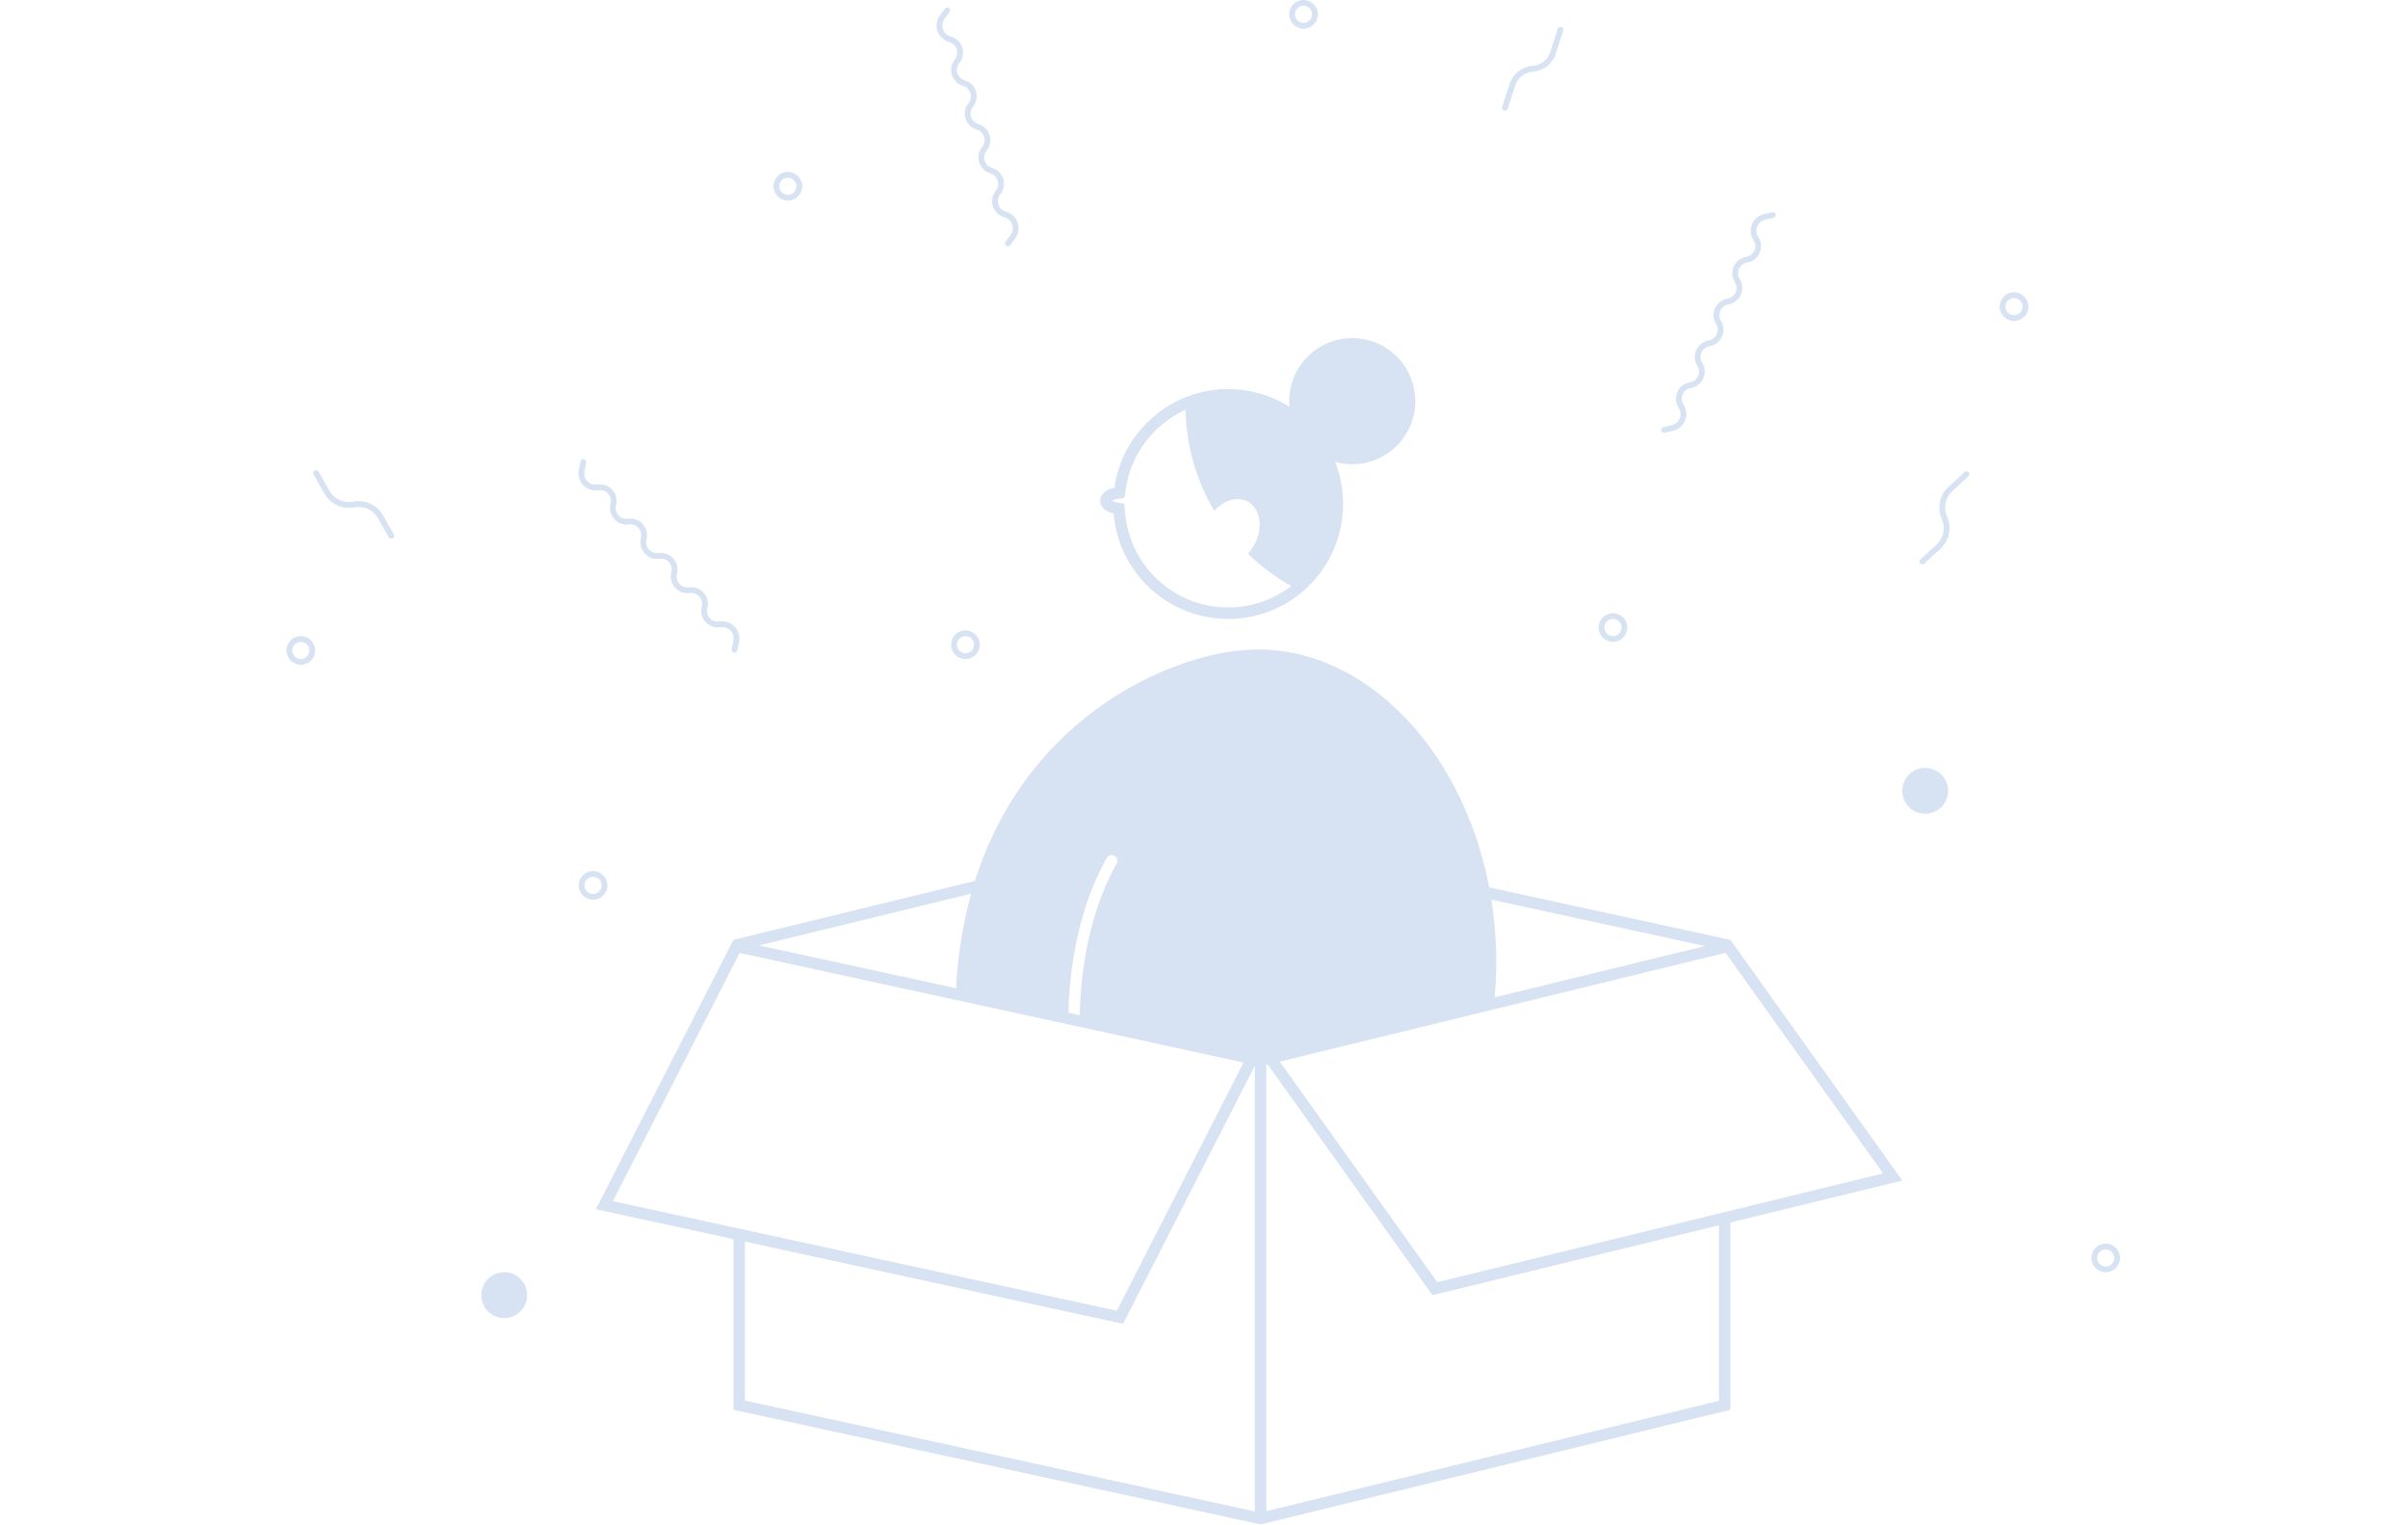
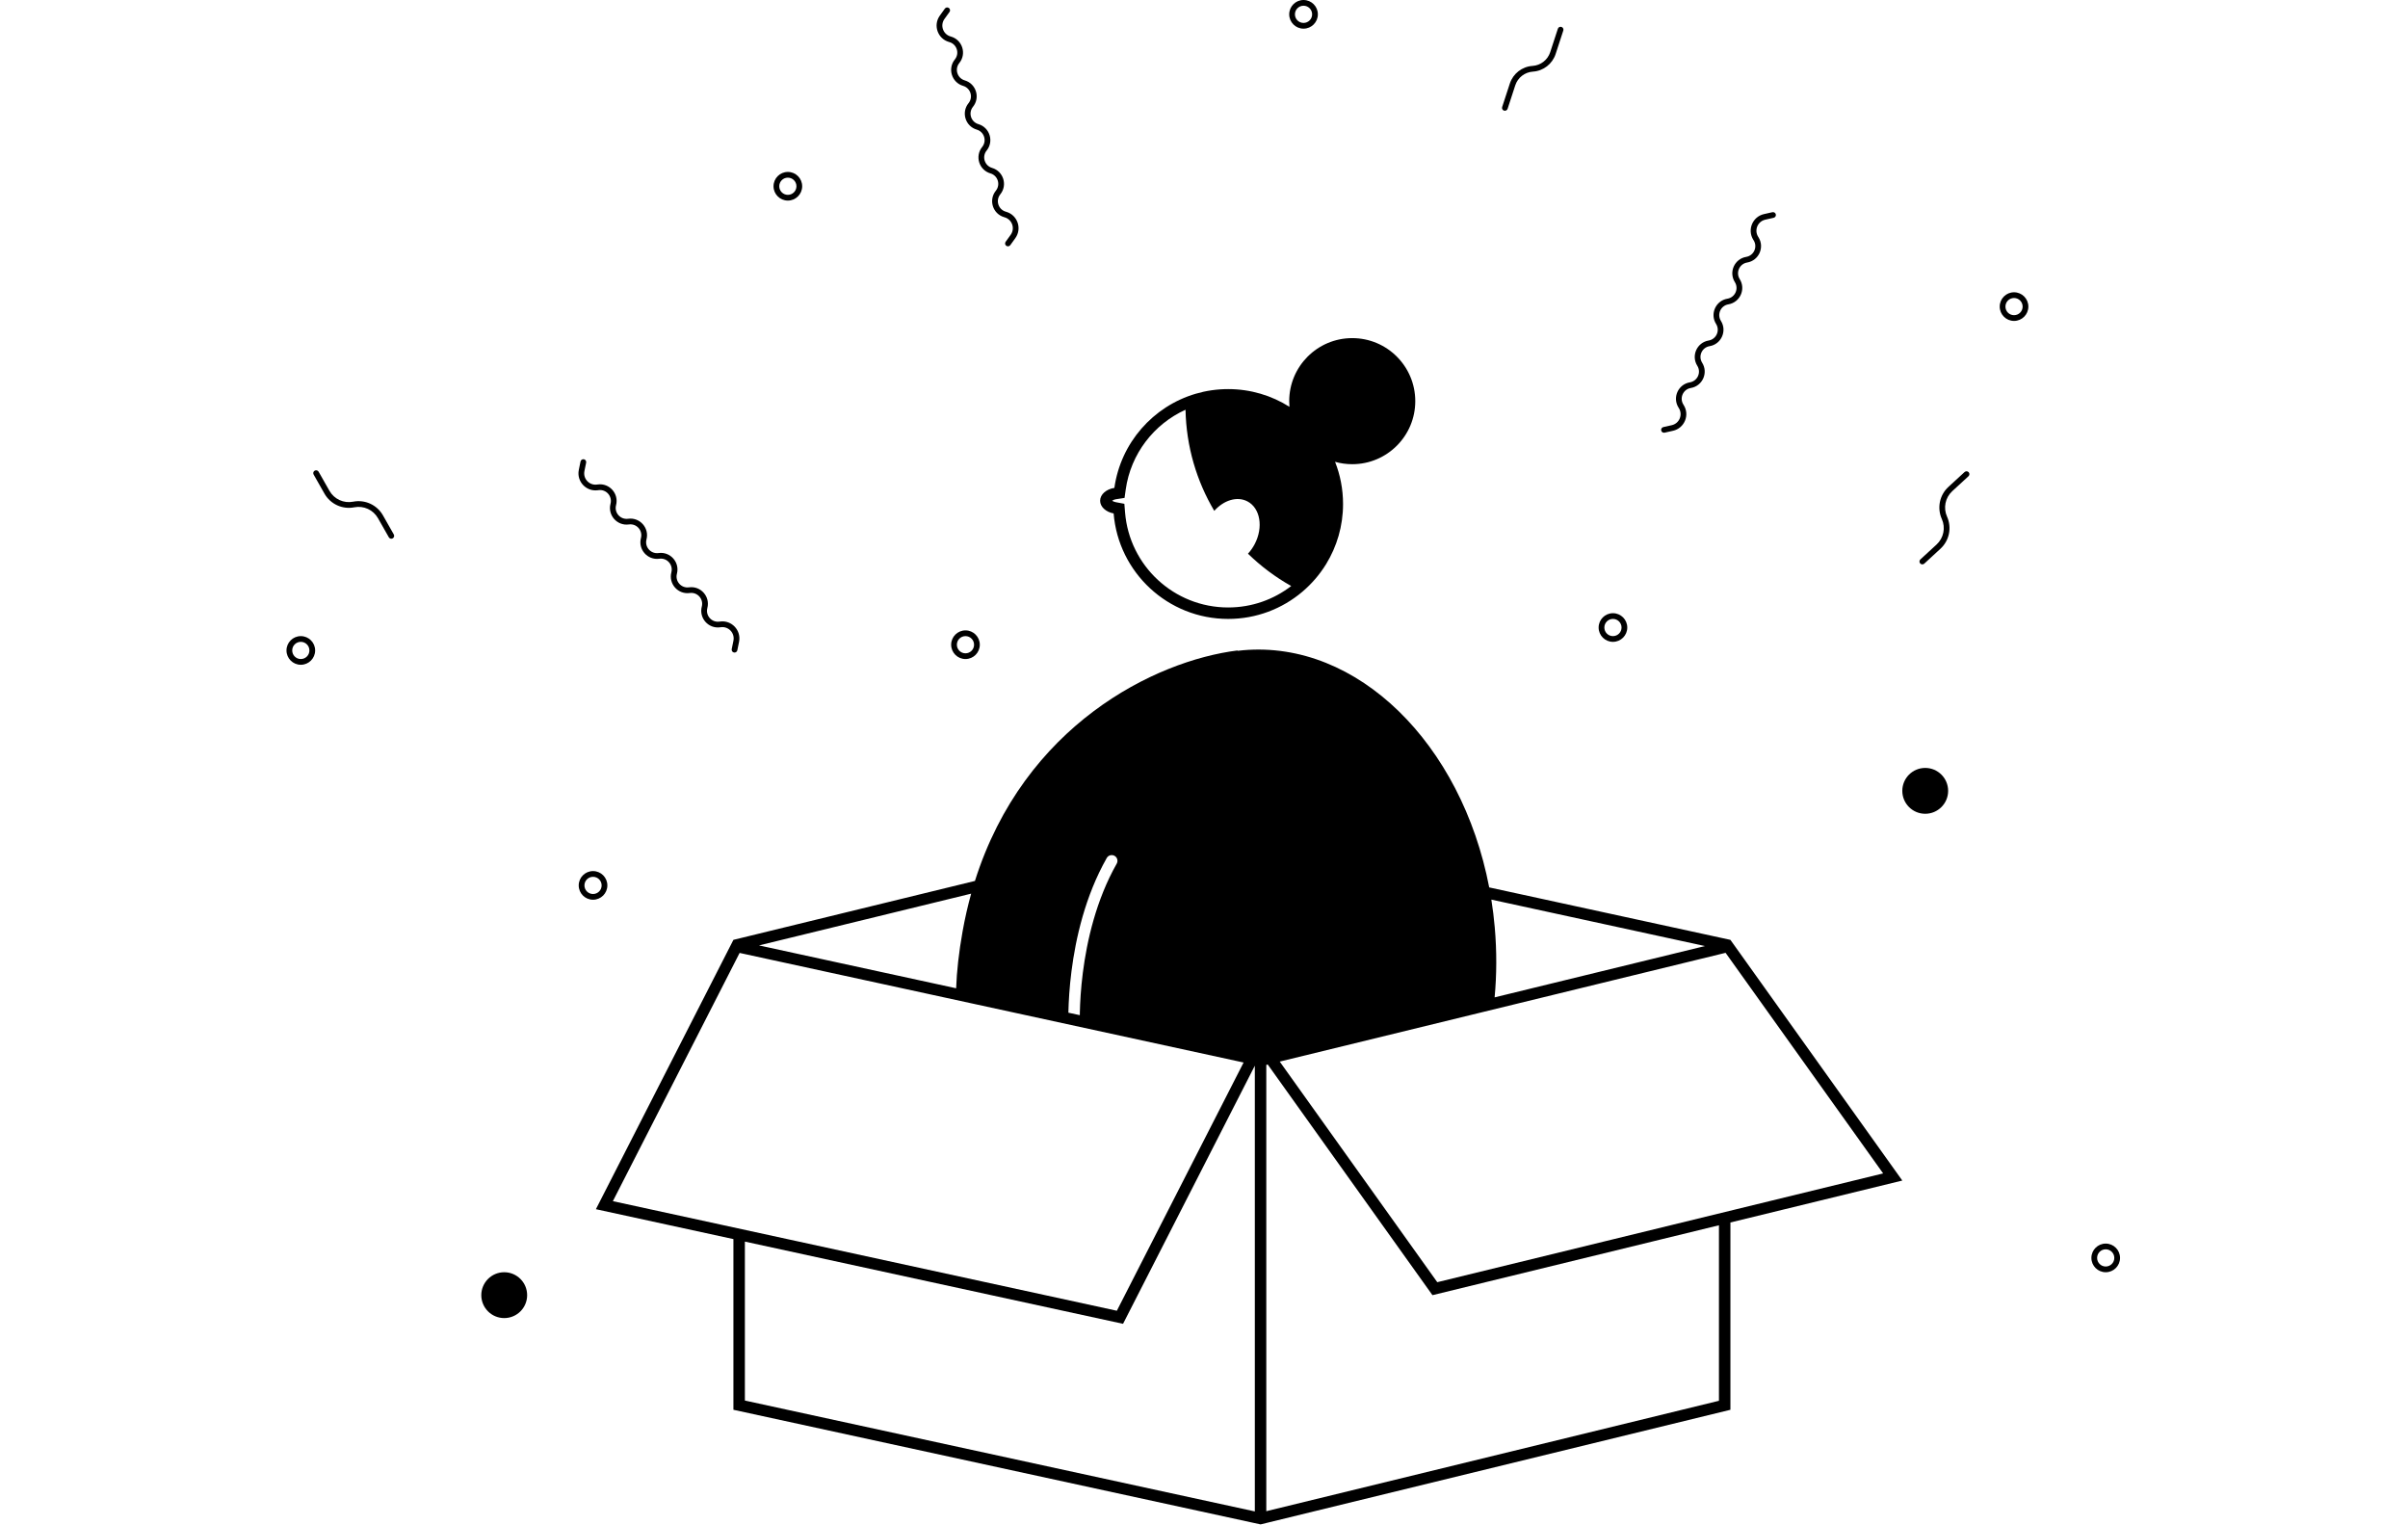
<svg xmlns="http://www.w3.org/2000/svg" width="346" height="219" viewBox="0 0 346 219" fill="none">
-   <path fill-rule="evenodd" clip-rule="evenodd" d="M189.361 2.058C189.361 3.195 188.439 4.117 187.302 4.117C186.166 4.117 185.244 3.195 185.244 2.058C185.244 0.922 186.166 0 187.302 0C188.439 0 189.361 0.922 189.361 2.058ZM188.537 2.058C188.537 2.74 187.984 3.293 187.302 3.293C186.62 3.293 186.067 2.74 186.067 2.058C186.067 1.376 186.62 0.823 187.302 0.823C187.984 0.823 188.537 1.376 188.537 2.058Z" fill="#D7E2F2" />
-   <path fill-rule="evenodd" clip-rule="evenodd" d="M115.263 26.758C115.263 27.894 114.341 28.816 113.205 28.816C112.068 28.816 111.146 27.894 111.146 26.758C111.146 25.621 112.068 24.699 113.205 24.699C114.341 24.699 115.263 25.621 115.263 26.758ZM114.439 26.758C114.439 27.44 113.887 27.992 113.205 27.992C112.522 27.992 111.97 27.44 111.97 26.758C111.97 26.076 112.522 25.523 113.205 25.523C113.887 25.523 114.439 26.076 114.439 26.758Z" fill="#D7E2F2" />
-   <path fill-rule="evenodd" clip-rule="evenodd" d="M231.761 92.21C232.898 92.21 233.819 91.289 233.819 90.152C233.819 89.016 232.898 88.094 231.761 88.094C230.624 88.094 229.703 89.016 229.703 90.152C229.703 91.289 230.624 92.21 231.761 92.21ZM231.761 91.387C232.443 91.387 232.996 90.834 232.996 90.152C232.996 89.47 232.443 88.917 231.761 88.917C231.079 88.917 230.526 89.47 230.526 90.152C230.526 90.834 231.079 91.387 231.761 91.387Z" fill="#D7E2F2" />
-   <path fill-rule="evenodd" clip-rule="evenodd" d="M140.785 92.622C140.785 93.759 139.864 94.68 138.727 94.68C137.59 94.68 136.669 93.759 136.669 92.622C136.669 91.485 137.59 90.564 138.727 90.564C139.864 90.564 140.785 91.485 140.785 92.622ZM139.962 92.622C139.962 93.304 139.409 93.857 138.727 93.857C138.045 93.857 137.492 93.304 137.492 92.622C137.492 91.94 138.045 91.387 138.727 91.387C139.409 91.387 139.962 91.94 139.962 92.622Z" fill="#D7E2F2" />
-   <path fill-rule="evenodd" clip-rule="evenodd" d="M302.565 182.774C303.702 182.774 304.624 181.853 304.624 180.716C304.624 179.579 303.702 178.658 302.565 178.658C301.429 178.658 300.507 179.579 300.507 180.716C300.507 181.853 301.429 182.774 302.565 182.774ZM302.565 181.951C303.247 181.951 303.8 181.398 303.8 180.716C303.8 180.034 303.247 179.481 302.565 179.481C301.883 179.481 301.33 180.034 301.33 180.716C301.33 181.398 301.883 181.951 302.565 181.951Z" fill="#D7E2F2" />
-   <path fill-rule="evenodd" clip-rule="evenodd" d="M291.451 44.047C291.451 45.184 290.529 46.105 289.392 46.105C288.256 46.105 287.334 45.184 287.334 44.047C287.334 42.91 288.256 41.989 289.392 41.989C290.529 41.989 291.451 42.91 291.451 44.047ZM290.627 44.047C290.627 44.729 290.075 45.282 289.392 45.282C288.71 45.282 288.158 44.729 288.158 44.047C288.158 43.365 288.71 42.812 289.392 42.812C290.075 42.812 290.627 43.365 290.627 44.047Z" fill="#D7E2F2" />
-   <path fill-rule="evenodd" clip-rule="evenodd" d="M85.212 129.259C86.349 129.259 87.27 128.338 87.27 127.201C87.27 126.064 86.349 125.143 85.212 125.143C84.075 125.143 83.154 126.064 83.154 127.201C83.154 128.338 84.075 129.259 85.212 129.259ZM85.212 128.436C85.894 128.436 86.447 127.883 86.447 127.201C86.447 126.519 85.894 125.966 85.212 125.966C84.53 125.966 83.977 126.519 83.977 127.201C83.977 127.883 84.53 128.436 85.212 128.436Z" fill="#D7E2F2" />
-   <path fill-rule="evenodd" clip-rule="evenodd" d="M45.282 93.445C45.282 94.582 44.36 95.504 43.223 95.504C42.087 95.504 41.165 94.582 41.165 93.445C41.165 92.309 42.087 91.387 43.223 91.387C44.36 91.387 45.282 92.309 45.282 93.445ZM44.458 93.445C44.458 94.127 43.905 94.68 43.223 94.68C42.541 94.68 41.988 94.127 41.988 93.445C41.988 92.763 42.541 92.21 43.223 92.21C43.905 92.21 44.458 92.763 44.458 93.445Z" fill="#D7E2F2" />
-   <path d="M223.845 4.13L222.744 7.501C222.38 8.614 221.376 9.393 220.208 9.469C218.704 9.566 217.411 10.57 216.943 12.003L215.842 15.374C215.771 15.59 215.889 15.822 216.105 15.893C216.321 15.963 216.554 15.845 216.624 15.629L217.725 12.258C218.089 11.146 219.093 10.366 220.261 10.29C221.765 10.193 223.058 9.189 223.526 7.757L224.628 4.386C224.698 4.17 224.58 3.937 224.364 3.867C224.148 3.796 223.916 3.914 223.845 4.13Z" fill="#D7E2F2" />
-   <path d="M280.52 70.558L282.845 68.419C283.012 68.265 283.023 68.004 282.869 67.837C282.715 67.67 282.455 67.659 282.287 67.813L279.962 69.952C278.687 71.125 278.306 72.981 279.016 74.561C279.58 75.818 279.277 77.295 278.263 78.228L275.937 80.367C275.77 80.521 275.759 80.781 275.913 80.949C276.067 81.116 276.327 81.127 276.495 80.973L278.82 78.834C280.095 77.661 280.476 75.804 279.767 74.224C279.202 72.968 279.506 71.491 280.52 70.558Z" fill="#D7E2F2" />
-   <path d="M45.78 67.769L47.341 70.516C48.022 71.713 49.393 72.341 50.744 72.074C52.443 71.739 54.167 72.528 55.023 74.034L56.584 76.781C56.696 76.978 56.627 77.229 56.429 77.342C56.232 77.454 55.98 77.385 55.868 77.187L54.307 74.44C53.626 73.243 52.255 72.615 50.904 72.882C49.205 73.218 47.481 72.428 46.626 70.923L45.064 68.176C44.952 67.978 45.021 67.727 45.219 67.614C45.416 67.502 45.668 67.571 45.78 67.769Z" fill="#D7E2F2" />
-   <path d="M85.791 69.613C84.68 69.768 83.75 68.777 83.975 67.677L84.222 66.466C84.267 66.243 84.124 66.026 83.901 65.98C83.678 65.935 83.461 66.079 83.415 66.301L83.168 67.513C82.83 69.169 84.231 70.661 85.905 70.429L85.992 70.417C87.1 70.263 88.008 71.286 87.723 72.367C87.29 74.017 88.675 75.577 90.364 75.343C91.472 75.189 92.38 76.212 92.096 77.293C91.662 78.943 93.047 80.503 94.737 80.269C95.844 80.115 96.752 81.137 96.468 82.219C96.035 83.869 97.419 85.429 99.109 85.194C100.217 85.041 101.125 86.063 100.84 87.145C100.407 88.795 101.792 90.355 103.481 90.12L103.569 90.108C104.68 89.954 105.61 90.945 105.386 92.044L105.138 93.255C105.093 93.478 105.237 93.696 105.459 93.741C105.682 93.787 105.9 93.643 105.945 93.42L106.192 92.209C106.53 90.553 105.13 89.06 103.456 89.293L103.368 89.305C102.26 89.459 101.353 88.436 101.637 87.354C102.07 85.704 100.686 84.144 98.996 84.379C97.888 84.533 96.98 83.51 97.264 82.428C97.698 80.778 96.313 79.219 94.624 79.453C93.516 79.607 92.608 78.584 92.892 77.502C93.325 75.852 91.941 74.293 90.251 74.527C89.143 74.681 88.236 73.658 88.52 72.576C88.953 70.927 87.569 69.367 85.879 69.601L85.791 69.613Z" fill="#D7E2F2" />
-   <path d="M253.646 31.56C252.552 31.807 252.03 33.062 252.626 34.012L252.673 34.086C253.58 35.531 252.726 37.434 251.044 37.715C249.94 37.9 249.38 39.148 249.975 40.095C250.882 41.539 250.028 43.442 248.345 43.724C247.242 43.909 246.682 45.156 247.277 46.103C248.184 47.548 247.33 49.451 245.647 49.732C244.544 49.917 243.984 51.164 244.579 52.112C245.486 53.556 244.631 55.459 242.949 55.741C241.846 55.925 241.286 57.173 241.88 58.12L241.927 58.195C242.826 59.626 242.039 61.516 240.391 61.887L239.185 62.158C238.963 62.209 238.743 62.069 238.693 61.847C238.643 61.626 238.782 61.405 239.004 61.355L240.21 61.084C241.305 60.837 241.827 59.583 241.23 58.633L241.183 58.558C240.276 57.113 241.13 55.211 242.813 54.929C243.916 54.744 244.476 53.497 243.881 52.549C242.974 51.105 243.829 49.202 245.511 48.92C246.614 48.736 247.174 47.488 246.58 46.541C245.672 45.096 246.527 43.194 248.209 42.912C249.312 42.727 249.873 41.48 249.278 40.533C248.371 39.088 249.225 37.185 250.908 36.904C252.011 36.719 252.571 35.471 251.976 34.524L251.929 34.45C251.03 33.018 251.817 31.128 253.466 30.757L254.672 30.486C254.894 30.436 255.114 30.575 255.164 30.797C255.214 31.019 255.074 31.239 254.853 31.289L253.646 31.56Z" fill="#D7E2F2" />
-   <path d="M136.571 5.234C135.495 4.918 135.054 3.632 135.71 2.722L136.433 1.719C136.566 1.535 136.524 1.278 136.34 1.145C136.155 1.012 135.898 1.053 135.765 1.238L135.042 2.241C134.054 3.611 134.718 5.548 136.339 6.024L136.424 6.048C137.497 6.363 137.905 7.669 137.201 8.538C136.128 9.864 136.75 11.855 138.387 12.336C139.46 12.65 139.868 13.956 139.164 14.825C138.091 16.152 138.713 18.142 140.35 18.623C141.423 18.938 141.83 20.243 141.127 21.113C140.054 22.439 140.676 24.43 142.313 24.91C143.386 25.225 143.793 26.53 143.09 27.4C142.017 28.726 142.639 30.717 144.275 31.197L144.36 31.222C145.437 31.538 145.878 32.823 145.221 33.733L144.498 34.736C144.365 34.921 144.407 35.178 144.591 35.311C144.776 35.444 145.033 35.402 145.166 35.218L145.889 34.215C146.878 32.844 146.214 30.908 144.592 30.432L144.507 30.407C143.434 30.092 143.027 28.787 143.73 27.918C144.803 26.591 144.181 24.6 142.544 24.12C141.471 23.805 141.064 22.5 141.767 21.63C142.84 20.304 142.218 18.313 140.582 17.833C139.508 17.518 139.101 16.213 139.804 15.343C140.877 14.017 140.256 12.026 138.619 11.546C137.546 11.231 137.138 9.925 137.841 9.056C138.914 7.73 138.293 5.739 136.656 5.258L136.571 5.234Z" fill="#D7E2F2" />
-   <path d="M276.631 116.91C278.45 116.91 279.924 115.435 279.924 113.617C279.924 111.798 278.45 110.323 276.631 110.323C274.812 110.323 273.338 111.798 273.338 113.617C273.338 115.435 274.812 116.91 276.631 116.91Z" fill="#D7E2F2" />
-   <path d="M72.451 189.361C74.27 189.361 75.744 187.886 75.744 186.068C75.744 184.249 74.27 182.774 72.451 182.774C70.632 182.774 69.157 184.249 69.157 186.068C69.157 187.886 70.632 189.361 72.451 189.361Z" fill="#D7E2F2" />
-   <path fill-rule="evenodd" clip-rule="evenodd" d="M203.357 57.632C203.357 62.633 199.302 66.688 194.3 66.688C193.445 66.688 192.616 66.569 191.832 66.347C192.573 68.224 192.98 70.269 192.98 72.408C192.98 75.569 192.091 78.523 190.551 81.033C189.626 82.539 188.467 83.885 187.124 85.021C184.249 87.452 180.531 88.917 176.471 88.917C167.809 88.917 160.705 82.247 160.016 73.763C158.9 73.553 158.075 72.815 158.075 71.937C158.075 71.031 158.952 70.274 160.123 70.092C161.03 63.629 165.68 58.367 171.81 56.566C173.288 56.132 174.852 55.899 176.471 55.899C179.71 55.899 182.731 56.832 185.28 58.444C185.256 58.176 185.244 57.905 185.244 57.632C185.244 52.63 189.299 48.575 194.3 48.575C199.302 48.575 203.357 52.63 203.357 57.632ZM170.345 58.863C165.798 60.923 162.472 65.204 161.753 70.321L161.584 71.531L160.376 71.719C160.102 71.762 159.91 71.856 159.8 71.937C159.901 72.011 160.074 72.098 160.321 72.145L161.556 72.378L161.658 73.63C162.278 81.266 168.674 87.271 176.471 87.271C179.882 87.271 183.024 86.122 185.532 84.19C183.259 82.914 181.171 81.348 179.318 79.543C179.685 79.147 180.014 78.686 180.285 78.169C181.554 75.746 181.087 72.998 179.241 72.03C177.756 71.253 175.833 71.863 174.476 73.392C171.944 69.122 170.451 64.163 170.345 58.863ZM159.702 72.029C159.702 72.029 159.703 72.028 159.705 72.025C159.704 72.027 159.702 72.029 159.702 72.029Z" fill="#D7E2F2" />
-   <path fill-rule="evenodd" clip-rule="evenodd" d="M105.383 135.023L85.624 173.718L105.383 178.014V202.534L181.127 219L181.951 218.801V218.799L248.639 202.534V175.626L273.338 169.602L248.639 135.023L213.98 127.488C210.019 106.848 195.048 91.978 178.632 93.415C178.357 93.439 178.083 93.467 177.81 93.5L177.834 93.445C165.879 94.94 147.141 104.234 140.087 126.558L105.383 135.023ZM106.273 136.901L88.062 172.563L160.478 188.306L178.689 152.644L106.273 136.901ZM109.057 135.821L137.386 141.98C137.472 139.571 137.766 136.853 138.315 133.788C138.651 131.911 139.064 130.111 139.544 128.385L109.057 135.821ZM214.288 129.24C214.496 130.549 214.66 131.879 214.778 133.228C215.079 136.665 215.062 140.033 214.759 143.286L244.986 135.914L214.288 129.24ZM155.163 145.391C155.159 145.549 155.157 145.7 155.155 145.843L153.514 145.486L153.517 145.353C153.55 143.921 153.657 141.9 153.957 139.542C154.555 134.836 155.923 128.734 159.026 123.263C159.25 122.868 159.753 122.729 160.148 122.953C160.544 123.178 160.682 123.68 160.458 124.076C157.502 129.288 156.174 135.156 155.59 139.75C155.299 142.042 155.195 144.004 155.163 145.391ZM180.304 153.101V217.136L107.03 201.207V178.372L161.368 190.184L180.304 153.101ZM246.992 201.241L181.951 217.104V152.983L182.158 152.932L205.827 186.068L246.992 176.027V201.241ZM206.519 184.204L183.882 152.512L247.946 136.886L270.584 168.578L206.519 184.204Z" fill="#D7E2F2" />
+   <path fill-rule="evenodd" clip-rule="evenodd" d="M189.361 2.058C189.361 3.195 188.439 4.117 187.302 4.117C186.166 4.117 185.244 3.195 185.244 2.058C185.244 0.922 186.166 0 187.302 0C188.439 0 189.361 0.922 189.361 2.058ZM188.537 2.058C188.537 2.74 187.984 3.293 187.302 3.293C186.62 3.293 186.067 2.74 186.067 2.058C186.067 1.376 186.62 0.823 187.302 0.823C187.984 0.823 188.537 1.376 188.537 2.058Z" fill="currentColor" />
+   <path fill-rule="evenodd" clip-rule="evenodd" d="M115.263 26.758C115.263 27.894 114.341 28.816 113.205 28.816C112.068 28.816 111.146 27.894 111.146 26.758C111.146 25.621 112.068 24.699 113.205 24.699C114.341 24.699 115.263 25.621 115.263 26.758ZM114.439 26.758C114.439 27.44 113.887 27.992 113.205 27.992C112.522 27.992 111.97 27.44 111.97 26.758C111.97 26.076 112.522 25.523 113.205 25.523C113.887 25.523 114.439 26.076 114.439 26.758Z" fill="currentColor" />
+   <path fill-rule="evenodd" clip-rule="evenodd" d="M231.761 92.21C232.898 92.21 233.819 91.289 233.819 90.152C233.819 89.016 232.898 88.094 231.761 88.094C230.624 88.094 229.703 89.016 229.703 90.152C229.703 91.289 230.624 92.21 231.761 92.21ZM231.761 91.387C232.443 91.387 232.996 90.834 232.996 90.152C232.996 89.47 232.443 88.917 231.761 88.917C231.079 88.917 230.526 89.47 230.526 90.152C230.526 90.834 231.079 91.387 231.761 91.387Z" fill="currentColor" />
+   <path fill-rule="evenodd" clip-rule="evenodd" d="M140.785 92.622C140.785 93.759 139.864 94.68 138.727 94.68C137.59 94.68 136.669 93.759 136.669 92.622C136.669 91.485 137.59 90.564 138.727 90.564C139.864 90.564 140.785 91.485 140.785 92.622ZM139.962 92.622C139.962 93.304 139.409 93.857 138.727 93.857C138.045 93.857 137.492 93.304 137.492 92.622C137.492 91.94 138.045 91.387 138.727 91.387C139.409 91.387 139.962 91.94 139.962 92.622Z" fill="currentColor" />
+   <path fill-rule="evenodd" clip-rule="evenodd" d="M302.565 182.774C303.702 182.774 304.624 181.853 304.624 180.716C304.624 179.579 303.702 178.658 302.565 178.658C301.429 178.658 300.507 179.579 300.507 180.716C300.507 181.853 301.429 182.774 302.565 182.774ZM302.565 181.951C303.247 181.951 303.8 181.398 303.8 180.716C303.8 180.034 303.247 179.481 302.565 179.481C301.883 179.481 301.33 180.034 301.33 180.716C301.33 181.398 301.883 181.951 302.565 181.951Z" fill="currentColor" />
+   <path fill-rule="evenodd" clip-rule="evenodd" d="M291.451 44.047C291.451 45.184 290.529 46.105 289.392 46.105C288.256 46.105 287.334 45.184 287.334 44.047C287.334 42.91 288.256 41.989 289.392 41.989C290.529 41.989 291.451 42.91 291.451 44.047ZM290.627 44.047C290.627 44.729 290.075 45.282 289.392 45.282C288.71 45.282 288.158 44.729 288.158 44.047C288.158 43.365 288.71 42.812 289.392 42.812C290.075 42.812 290.627 43.365 290.627 44.047Z" fill="currentColor" />
+   <path fill-rule="evenodd" clip-rule="evenodd" d="M85.212 129.259C86.349 129.259 87.27 128.338 87.27 127.201C87.27 126.064 86.349 125.143 85.212 125.143C84.075 125.143 83.154 126.064 83.154 127.201C83.154 128.338 84.075 129.259 85.212 129.259ZM85.212 128.436C85.894 128.436 86.447 127.883 86.447 127.201C86.447 126.519 85.894 125.966 85.212 125.966C84.53 125.966 83.977 126.519 83.977 127.201C83.977 127.883 84.53 128.436 85.212 128.436Z" fill="currentColor" />
+   <path fill-rule="evenodd" clip-rule="evenodd" d="M45.282 93.445C45.282 94.582 44.36 95.504 43.223 95.504C42.087 95.504 41.165 94.582 41.165 93.445C41.165 92.309 42.087 91.387 43.223 91.387C44.36 91.387 45.282 92.309 45.282 93.445ZM44.458 93.445C44.458 94.127 43.905 94.68 43.223 94.68C42.541 94.68 41.988 94.127 41.988 93.445C41.988 92.763 42.541 92.21 43.223 92.21C43.905 92.21 44.458 92.763 44.458 93.445Z" fill="currentColor" />
+   <path d="M223.845 4.13L222.744 7.501C222.38 8.614 221.376 9.393 220.208 9.469C218.704 9.566 217.411 10.57 216.943 12.003L215.842 15.374C215.771 15.59 215.889 15.822 216.105 15.893C216.321 15.963 216.554 15.845 216.624 15.629L217.725 12.258C218.089 11.146 219.093 10.366 220.261 10.29C221.765 10.193 223.058 9.189 223.526 7.757L224.628 4.386C224.698 4.17 224.58 3.937 224.364 3.867C224.148 3.796 223.916 3.914 223.845 4.13Z" fill="currentColor" />
+   <path d="M280.52 70.558L282.845 68.419C283.012 68.265 283.023 68.004 282.869 67.837C282.715 67.67 282.455 67.659 282.287 67.813L279.962 69.952C278.687 71.125 278.306 72.981 279.016 74.561C279.58 75.818 279.277 77.295 278.263 78.228L275.937 80.367C275.77 80.521 275.759 80.781 275.913 80.949C276.067 81.116 276.327 81.127 276.495 80.973L278.82 78.834C280.095 77.661 280.476 75.804 279.767 74.224C279.202 72.968 279.506 71.491 280.52 70.558Z" fill="currentColor" />
+   <path d="M45.78 67.769L47.341 70.516C48.022 71.713 49.393 72.341 50.744 72.074C52.443 71.739 54.167 72.528 55.023 74.034L56.584 76.781C56.696 76.978 56.627 77.229 56.429 77.342C56.232 77.454 55.98 77.385 55.868 77.187L54.307 74.44C53.626 73.243 52.255 72.615 50.904 72.882C49.205 73.218 47.481 72.428 46.626 70.923L45.064 68.176C44.952 67.978 45.021 67.727 45.219 67.614C45.416 67.502 45.668 67.571 45.78 67.769Z" fill="currentColor" />
+   <path d="M85.791 69.613C84.68 69.768 83.75 68.777 83.975 67.677L84.222 66.466C84.267 66.243 84.124 66.026 83.901 65.98C83.678 65.935 83.461 66.079 83.415 66.301L83.168 67.513C82.83 69.169 84.231 70.661 85.905 70.429L85.992 70.417C87.1 70.263 88.008 71.286 87.723 72.367C87.29 74.017 88.675 75.577 90.364 75.343C91.472 75.189 92.38 76.212 92.096 77.293C91.662 78.943 93.047 80.503 94.737 80.269C95.844 80.115 96.752 81.137 96.468 82.219C96.035 83.869 97.419 85.429 99.109 85.194C100.217 85.041 101.125 86.063 100.84 87.145C100.407 88.795 101.792 90.355 103.481 90.12L103.569 90.108C104.68 89.954 105.61 90.945 105.386 92.044L105.138 93.255C105.093 93.478 105.237 93.696 105.459 93.741C105.682 93.787 105.9 93.643 105.945 93.42L106.192 92.209C106.53 90.553 105.13 89.06 103.456 89.293L103.368 89.305C102.26 89.459 101.353 88.436 101.637 87.354C102.07 85.704 100.686 84.144 98.996 84.379C97.888 84.533 96.98 83.51 97.264 82.428C97.698 80.778 96.313 79.219 94.624 79.453C93.516 79.607 92.608 78.584 92.892 77.502C93.325 75.852 91.941 74.293 90.251 74.527C89.143 74.681 88.236 73.658 88.52 72.576C88.953 70.927 87.569 69.367 85.879 69.601L85.791 69.613Z" fill="currentColor" />
+   <path d="M253.646 31.56C252.552 31.807 252.03 33.062 252.626 34.012L252.673 34.086C253.58 35.531 252.726 37.434 251.044 37.715C249.94 37.9 249.38 39.148 249.975 40.095C250.882 41.539 250.028 43.442 248.345 43.724C247.242 43.909 246.682 45.156 247.277 46.103C248.184 47.548 247.33 49.451 245.647 49.732C244.544 49.917 243.984 51.164 244.579 52.112C245.486 53.556 244.631 55.459 242.949 55.741C241.846 55.925 241.286 57.173 241.88 58.12L241.927 58.195C242.826 59.626 242.039 61.516 240.391 61.887L239.185 62.158C238.963 62.209 238.743 62.069 238.693 61.847C238.643 61.626 238.782 61.405 239.004 61.355L240.21 61.084C241.305 60.837 241.827 59.583 241.23 58.633L241.183 58.558C240.276 57.113 241.13 55.211 242.813 54.929C243.916 54.744 244.476 53.497 243.881 52.549C242.974 51.105 243.829 49.202 245.511 48.92C246.614 48.736 247.174 47.488 246.58 46.541C245.672 45.096 246.527 43.194 248.209 42.912C249.312 42.727 249.873 41.48 249.278 40.533C248.371 39.088 249.225 37.185 250.908 36.904C252.011 36.719 252.571 35.471 251.976 34.524L251.929 34.45C251.03 33.018 251.817 31.128 253.466 30.757L254.672 30.486C254.894 30.436 255.114 30.575 255.164 30.797C255.214 31.019 255.074 31.239 254.853 31.289L253.646 31.56Z" fill="currentColor" />
+   <path d="M136.571 5.234C135.495 4.918 135.054 3.632 135.71 2.722L136.433 1.719C136.566 1.535 136.524 1.278 136.34 1.145C136.155 1.012 135.898 1.053 135.765 1.238L135.042 2.241C134.054 3.611 134.718 5.548 136.339 6.024L136.424 6.048C137.497 6.363 137.905 7.669 137.201 8.538C136.128 9.864 136.75 11.855 138.387 12.336C139.46 12.65 139.868 13.956 139.164 14.825C138.091 16.152 138.713 18.142 140.35 18.623C141.423 18.938 141.83 20.243 141.127 21.113C140.054 22.439 140.676 24.43 142.313 24.91C143.386 25.225 143.793 26.53 143.09 27.4C142.017 28.726 142.639 30.717 144.275 31.197L144.36 31.222C145.437 31.538 145.878 32.823 145.221 33.733L144.498 34.736C144.365 34.921 144.407 35.178 144.591 35.311C144.776 35.444 145.033 35.402 145.166 35.218L145.889 34.215C146.878 32.844 146.214 30.908 144.592 30.432L144.507 30.407C143.434 30.092 143.027 28.787 143.73 27.918C144.803 26.591 144.181 24.6 142.544 24.12C141.471 23.805 141.064 22.5 141.767 21.63C142.84 20.304 142.218 18.313 140.582 17.833C139.508 17.518 139.101 16.213 139.804 15.343C140.877 14.017 140.256 12.026 138.619 11.546C137.546 11.231 137.138 9.925 137.841 9.056C138.914 7.73 138.293 5.739 136.656 5.258L136.571 5.234Z" fill="currentColor" />
+   <path d="M276.631 116.91C278.45 116.91 279.924 115.435 279.924 113.617C279.924 111.798 278.45 110.323 276.631 110.323C274.812 110.323 273.338 111.798 273.338 113.617C273.338 115.435 274.812 116.91 276.631 116.91Z" fill="currentColor" />
+   <path d="M72.451 189.361C74.27 189.361 75.744 187.886 75.744 186.068C75.744 184.249 74.27 182.774 72.451 182.774C70.632 182.774 69.157 184.249 69.157 186.068C69.157 187.886 70.632 189.361 72.451 189.361Z" fill="currentColor" />
+   <path fill-rule="evenodd" clip-rule="evenodd" d="M203.357 57.632C203.357 62.633 199.302 66.688 194.3 66.688C193.445 66.688 192.616 66.569 191.832 66.347C192.573 68.224 192.98 70.269 192.98 72.408C192.98 75.569 192.091 78.523 190.551 81.033C189.626 82.539 188.467 83.885 187.124 85.021C184.249 87.452 180.531 88.917 176.471 88.917C167.809 88.917 160.705 82.247 160.016 73.763C158.9 73.553 158.075 72.815 158.075 71.937C158.075 71.031 158.952 70.274 160.123 70.092C161.03 63.629 165.68 58.367 171.81 56.566C173.288 56.132 174.852 55.899 176.471 55.899C179.71 55.899 182.731 56.832 185.28 58.444C185.256 58.176 185.244 57.905 185.244 57.632C185.244 52.63 189.299 48.575 194.3 48.575C199.302 48.575 203.357 52.63 203.357 57.632ZM170.345 58.863C165.798 60.923 162.472 65.204 161.753 70.321L161.584 71.531L160.376 71.719C160.102 71.762 159.91 71.856 159.8 71.937C159.901 72.011 160.074 72.098 160.321 72.145L161.556 72.378L161.658 73.63C162.278 81.266 168.674 87.271 176.471 87.271C179.882 87.271 183.024 86.122 185.532 84.19C183.259 82.914 181.171 81.348 179.318 79.543C179.685 79.147 180.014 78.686 180.285 78.169C181.554 75.746 181.087 72.998 179.241 72.03C177.756 71.253 175.833 71.863 174.476 73.392C171.944 69.122 170.451 64.163 170.345 58.863ZM159.702 72.029C159.702 72.029 159.703 72.028 159.705 72.025C159.704 72.027 159.702 72.029 159.702 72.029Z" fill="currentColor" />
+   <path fill-rule="evenodd" clip-rule="evenodd" d="M105.383 135.023L85.624 173.718L105.383 178.014V202.534L181.127 219L181.951 218.801V218.799L248.639 202.534V175.626L273.338 169.602L248.639 135.023L213.98 127.488C210.019 106.848 195.048 91.978 178.632 93.415C178.357 93.439 178.083 93.467 177.81 93.5L177.834 93.445C165.879 94.94 147.141 104.234 140.087 126.558L105.383 135.023ZM106.273 136.901L88.062 172.563L160.478 188.306L178.689 152.644L106.273 136.901ZM109.057 135.821L137.386 141.98C137.472 139.571 137.766 136.853 138.315 133.788C138.651 131.911 139.064 130.111 139.544 128.385L109.057 135.821ZM214.288 129.24C214.496 130.549 214.66 131.879 214.778 133.228C215.079 136.665 215.062 140.033 214.759 143.286L244.986 135.914L214.288 129.24ZM155.163 145.391C155.159 145.549 155.157 145.7 155.155 145.843L153.514 145.486L153.517 145.353C153.55 143.921 153.657 141.9 153.957 139.542C154.555 134.836 155.923 128.734 159.026 123.263C159.25 122.868 159.753 122.729 160.148 122.953C160.544 123.178 160.682 123.68 160.458 124.076C157.502 129.288 156.174 135.156 155.59 139.75C155.299 142.042 155.195 144.004 155.163 145.391ZM180.304 153.101V217.136L107.03 201.207V178.372L161.368 190.184L180.304 153.101ZM246.992 201.241L181.951 217.104V152.983L182.158 152.932L205.827 186.068L246.992 176.027V201.241ZM206.519 184.204L183.882 152.512L247.946 136.886L270.584 168.578L206.519 184.204Z" fill="currentColor" />
</svg>
